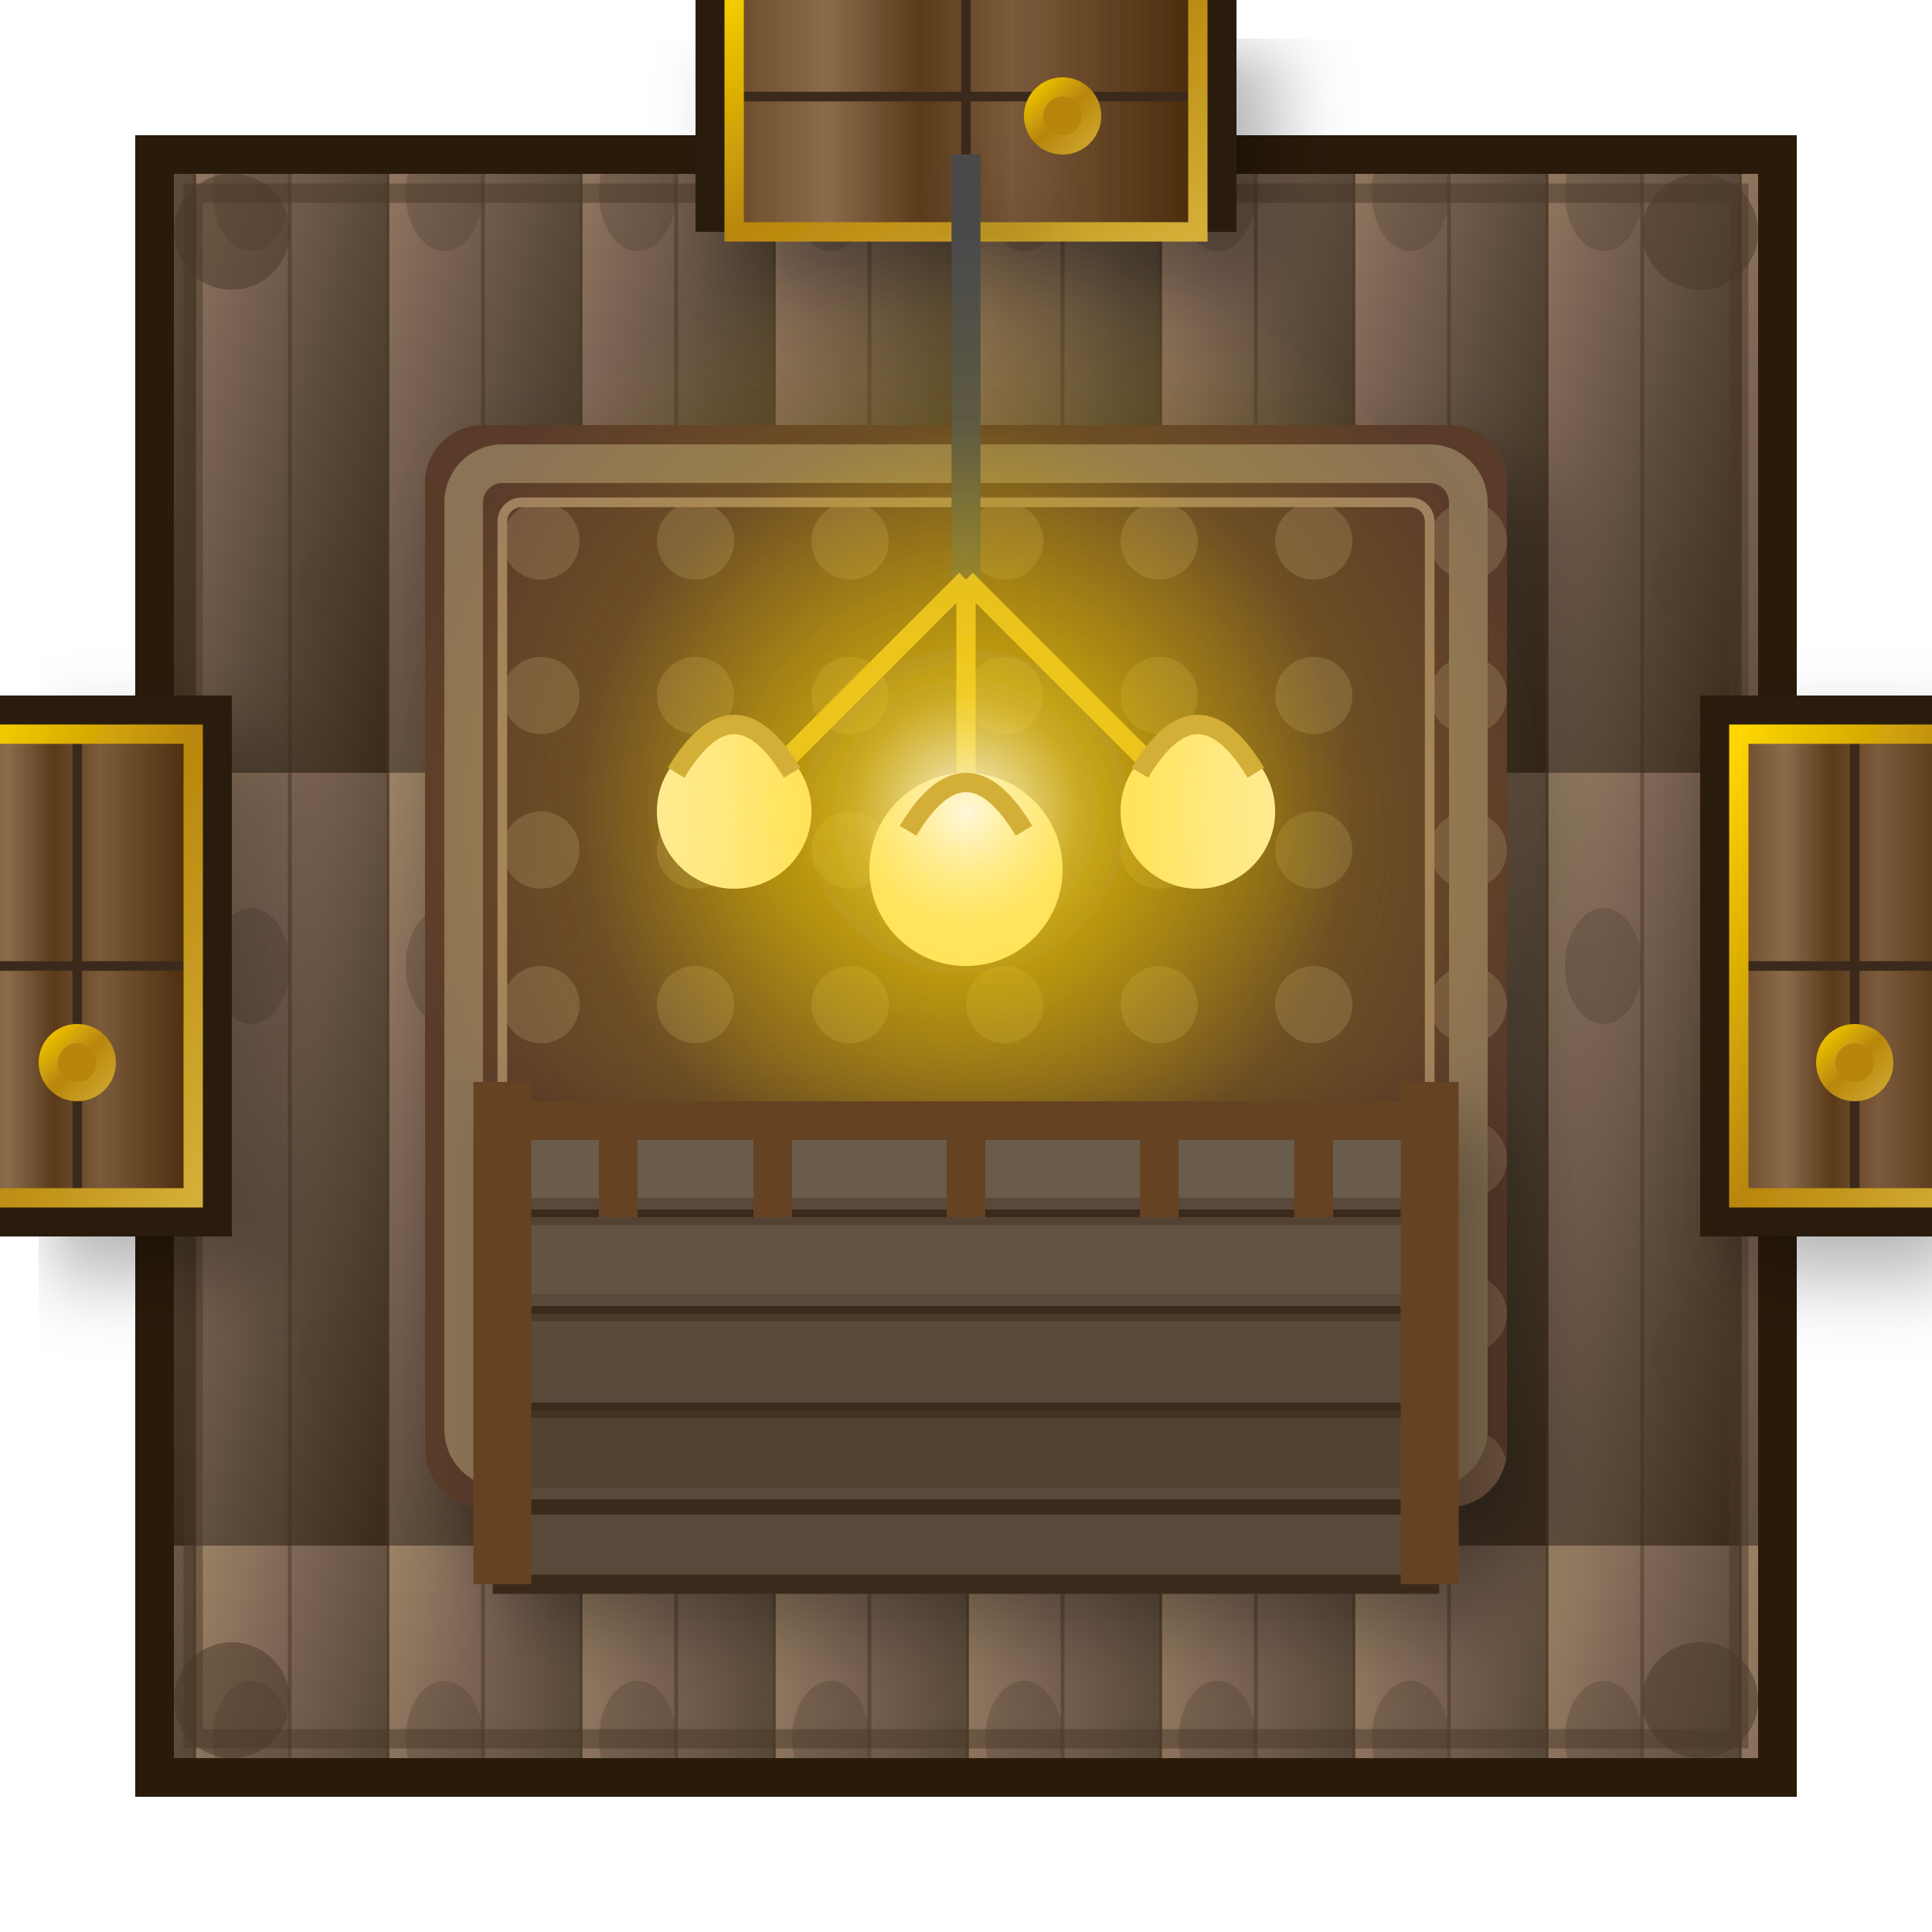
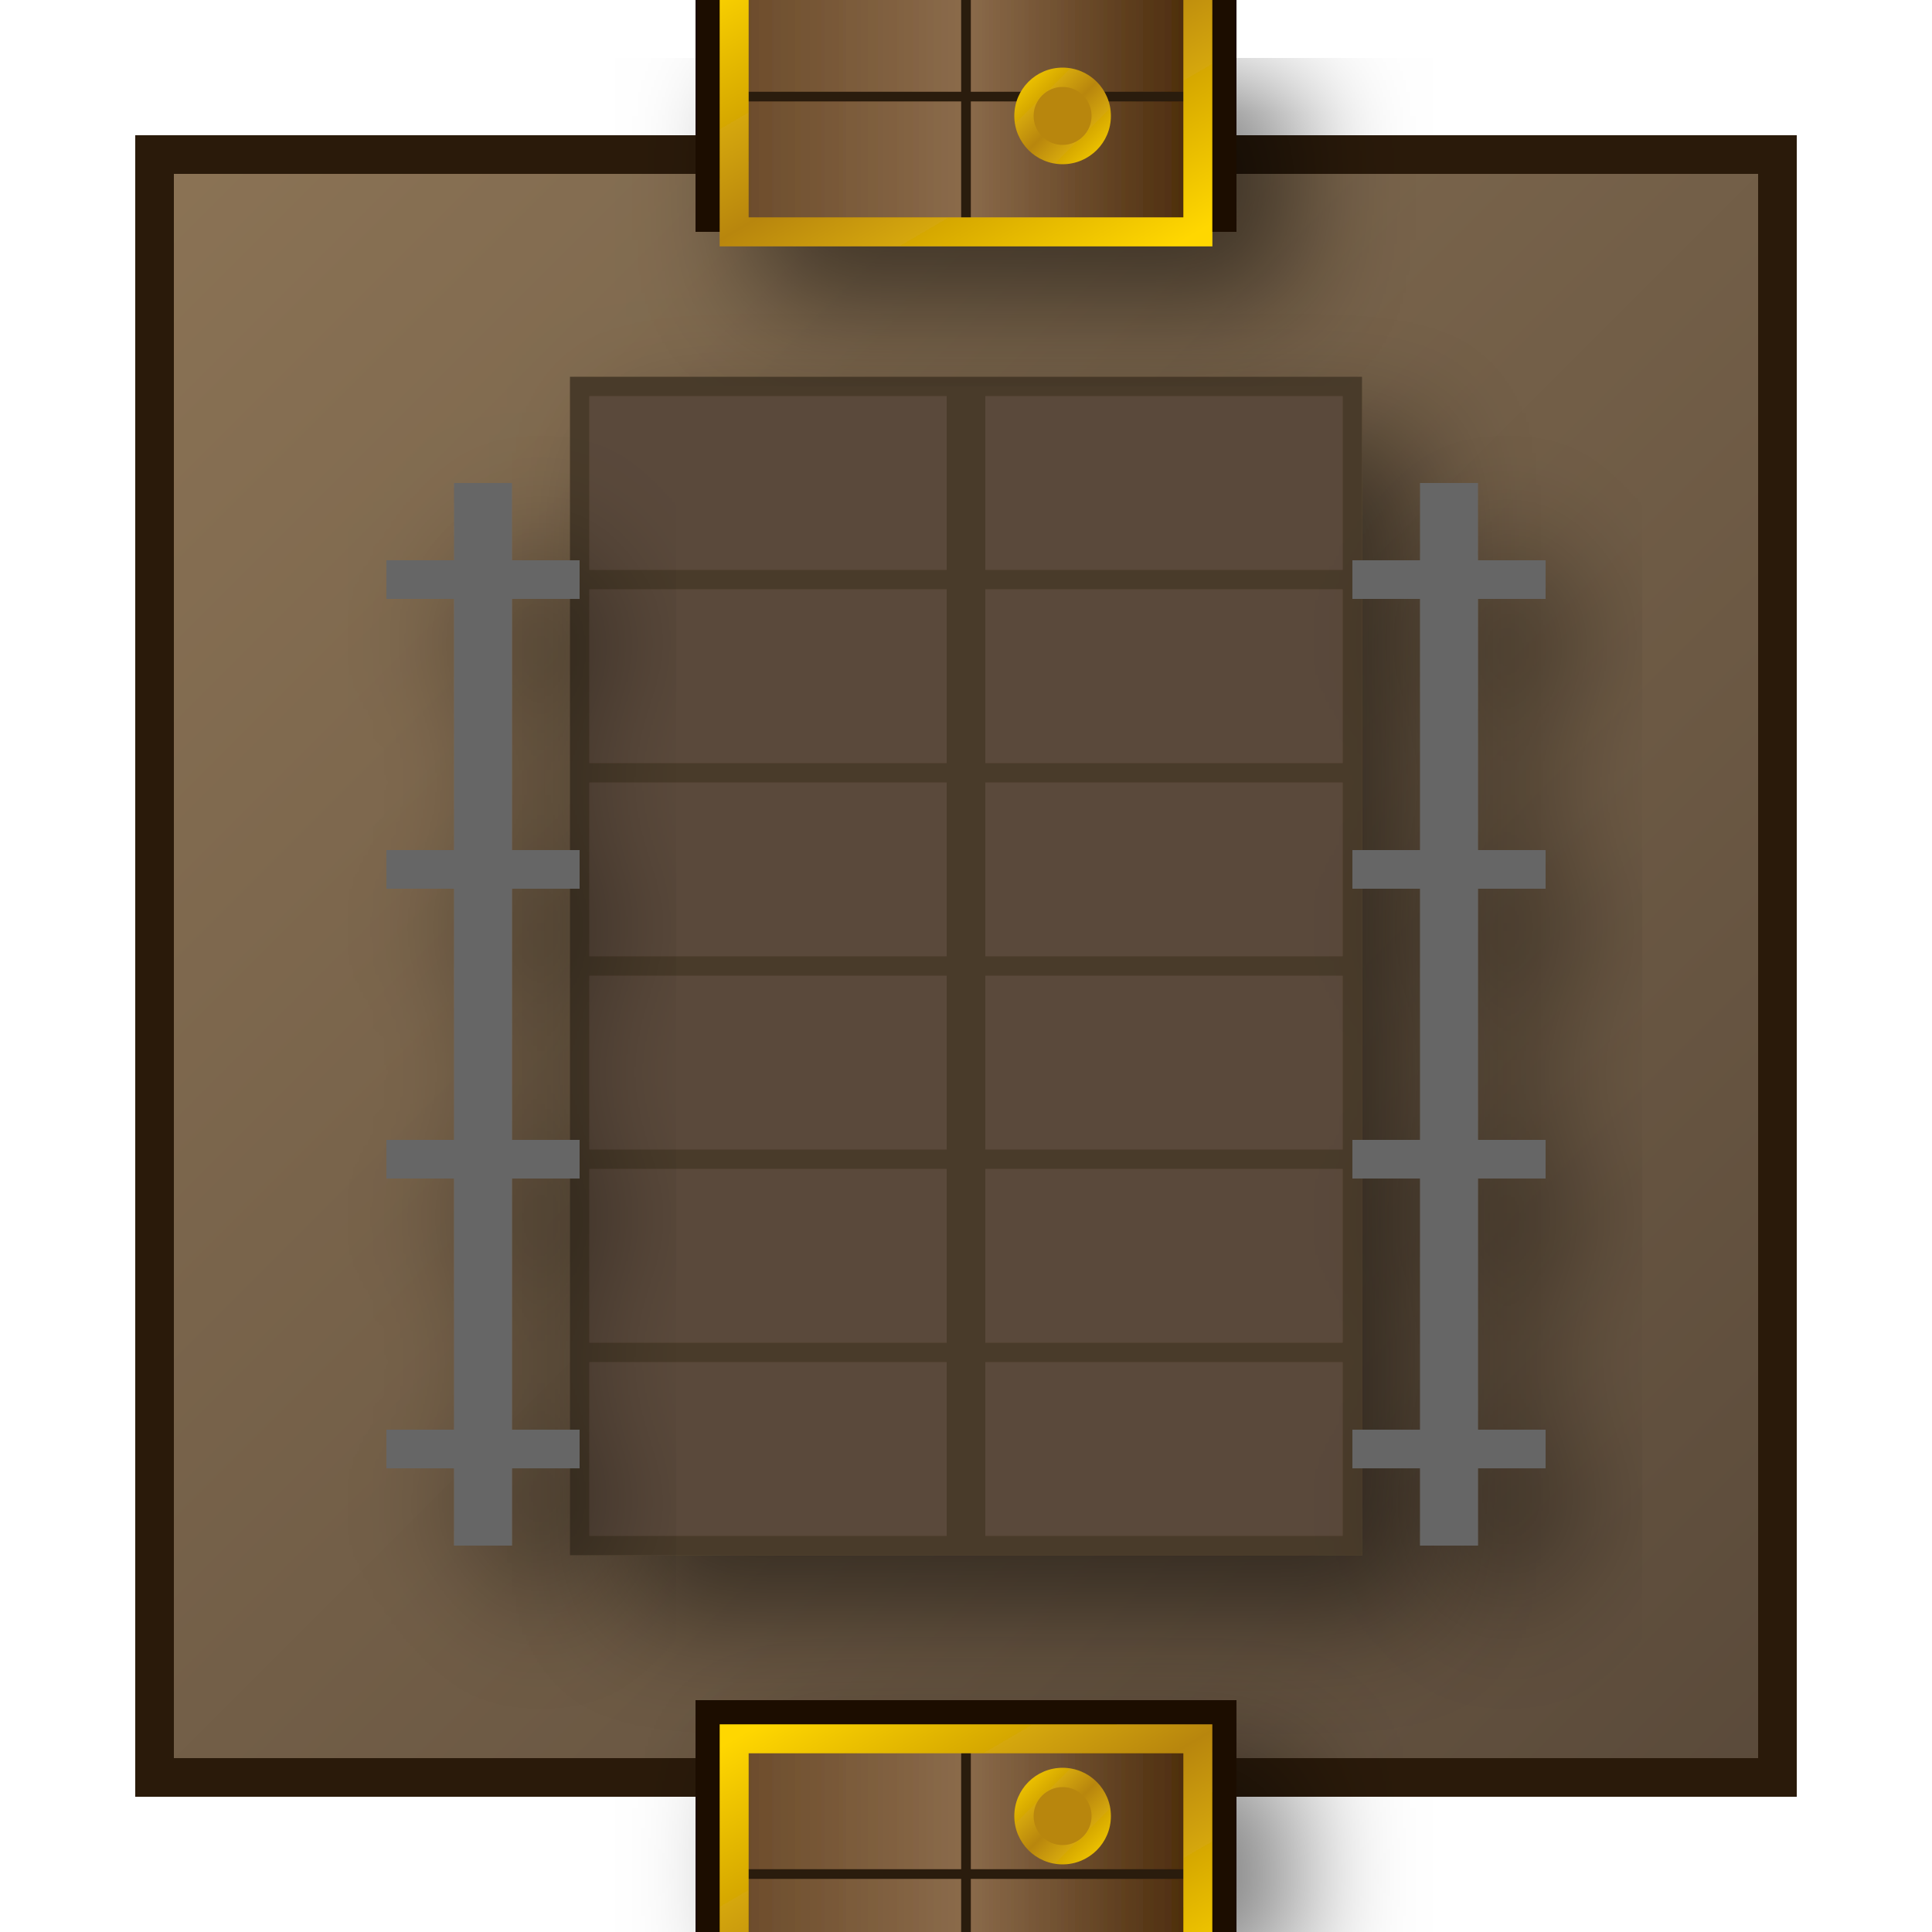
<svg xmlns="http://www.w3.org/2000/svg" viewBox="0 0 100 100" width="400" height="400">
  <defs>
    <linearGradient id="floorGrad" x1="0%" y1="0%" x2="100%" y2="100%">
-       <stop offset="0%" style="stop-color:#9B8365" />
-       <stop offset="30%" style="stop-color:#7B6354" />
-       <stop offset="60%" style="stop-color:#5A4A3A" />
-       <stop offset="100%" style="stop-color:#3A2A1A" />
+       <stop offset="0%" style="stop-color:#8B7355" />
+       <stop offset="100%" style="stop-color:#5A4A3A" />
    </linearGradient>
-     <pattern id="woodPattern" x="0" y="0" width="10" height="40" patternUnits="userSpaceOnUse">
-       <rect width="10" height="40" fill="url(#floorGrad)" />
-       <line x1="0" y1="0" x2="0" y2="40" stroke="#2A1A0A" stroke-width="0.3" opacity="0.6" />
-       <line x1="5" y1="0" x2="5" y2="40" stroke="#3A2A1A" stroke-width="0.2" opacity="0.4" />
-       <ellipse cx="3" cy="10" rx="2" ry="3" fill="#4A3A2A" opacity="0.3" />
-       <ellipse cx="7" cy="30" rx="1.5" ry="2" fill="#4A3A2A" opacity="0.2" />
-     </pattern>
    <linearGradient id="doorWood" x1="0%" y1="0%" x2="100%" y2="0%">
      <stop offset="0%" style="stop-color:#6B4B2A" />
-       <stop offset="20%" style="stop-color:#8B6B4B" />
-       <stop offset="40%" style="stop-color:#5A3A1A" />
-       <stop offset="60%" style="stop-color:#7B5B3B" />
+       <stop offset="50%" style="stop-color:#8B6B4B" />
      <stop offset="100%" style="stop-color:#4A2A0A" />
    </linearGradient>
    <linearGradient id="goldTrim" x1="0%" y1="0%" x2="100%" y2="100%">
      <stop offset="0%" style="stop-color:#FFD700" />
      <stop offset="50%" style="stop-color:#B8860B" />
-       <stop offset="100%" style="stop-color:#D4AF37" />
+       <stop offset="100%" style="stop-color:#FFD700" />
    </linearGradient>
-     <radialGradient id="lampGlow" cx="50%" cy="50%" r="50%">
-       <stop offset="0%" style="stop-color:#FFF8DC;stop-opacity:0.9" />
-       <stop offset="30%" style="stop-color:#FFD700;stop-opacity:0.5" />
-       <stop offset="70%" style="stop-color:#FFD700;stop-opacity:0.2" />
-       <stop offset="100%" style="stop-color:#FFD700;stop-opacity:0" />
-     </radialGradient>
-     <pattern id="carpetPattern" x="0" y="0" width="8" height="8" patternUnits="userSpaceOnUse">
-       <rect width="8" height="8" fill="#5A3A2A" />
-       <circle cx="4" cy="4" r="2" fill="#8B7355" opacity="0.5" />
-     </pattern>
    <filter id="softShadow" x="-50%" y="-50%" width="200%" height="200%">
-       <feGaussianBlur in="SourceAlpha" stdDeviation="2" />
-       <feOffset dx="2" dy="2" result="offsetblur" />
+       <feGaussianBlur in="SourceAlpha" stdDeviation="3" />
+       <feOffset dx="3" dy="3" result="offsetblur" />
      <feComponentTransfer>
-         <feFuncA type="linear" slope="0.3" />
+         <feFuncA type="linear" slope="0.5" />
      </feComponentTransfer>
      <feMerge>
        <feMergeNode />
        <feMergeNode in="SourceGraphic" />
      </feMerge>
    </filter>
-     <filter id="innerGlow">
-       <feGaussianBlur in="SourceAlpha" stdDeviation="3" result="blur" />
-       <feComposite in="blur" in2="SourceAlpha" operator="arithmetic" k2="-1" k3="1" result="shadowDiff" />
-       <feFlood flood-color="#FFD700" flood-opacity="0.3" />
-       <feComposite in2="shadowDiff" operator="in" />
-       <feComposite in2="SourceGraphic" operator="over" />
-     </filter>
  </defs>
-   <rect x="8" y="8" width="84" height="84" fill="url(#woodPattern)" stroke="#2A1A0A" stroke-width="2" />
-   <rect x="10" y="10" width="80" height="80" fill="none" stroke="#4A3728" stroke-width="1" opacity="0.5" />
+   <rect x="8" y="8" width="84" height="84" fill="url(#floorGrad)" stroke="#2A1A0A" stroke-width="2" />
  <g filter="url(#softShadow)">
-     <rect x="36" y="-4" width="28" height="16" fill="#2A1A0A" />
-     <rect x="38" y="-2" width="24" height="14" fill="url(#doorWood)" />
-     <line x1="50" y1="-2" x2="50" y2="12" stroke="#3A2A1A" stroke-width="0.5" />
-     <line x1="38" y1="5" x2="62" y2="5" stroke="#3A2A1A" stroke-width="0.5" />
-     <rect x="38" y="-2" width="24" height="14" fill="none" stroke="url(#goldTrim)" stroke-width="1" />
-     <circle cx="55" cy="6" r="2" fill="url(#goldTrim)" />
-     <circle cx="55" cy="6" r="1" fill="#B8860B" />
+     <rect x="30" y="20" width="40" height="60" fill="#5A4A3A" stroke="#4A3A2A" stroke-width="1" />
+     <line x1="30" y1="30" x2="70" y2="30" stroke="#4A3A2A" stroke-width="1" />
+     <line x1="30" y1="40" x2="70" y2="40" stroke="#4A3A2A" stroke-width="1" />
+     <line x1="30" y1="50" x2="70" y2="50" stroke="#4A3A2A" stroke-width="1" />
+     <line x1="30" y1="60" x2="70" y2="60" stroke="#4A3A2A" stroke-width="1" />
+     <line x1="30" y1="70" x2="70" y2="70" stroke="#4A3A2A" stroke-width="1" />
+     <line x1="50" y1="20" x2="50" y2="80" stroke="#4A3A2A" stroke-width="2" />
  </g>
  <g filter="url(#softShadow)">
-     <rect x="88" y="36" width="16" height="28" fill="#2A1A0A" />
-     <rect x="90" y="38" width="12" height="24" fill="url(#doorWood)" />
-     <line x1="90" y1="50" x2="102" y2="50" stroke="#3A2A1A" stroke-width="0.5" />
-     <line x1="96" y1="38" x2="96" y2="62" stroke="#3A2A1A" stroke-width="0.5" />
-     <rect x="90" y="38" width="12" height="24" fill="none" stroke="url(#goldTrim)" stroke-width="1" />
-     <circle cx="96" cy="55" r="2" fill="url(#goldTrim)" />
-     <circle cx="96" cy="55" r="1" fill="#B8860B" />
+     <line x1="25" y1="25" x2="25" y2="80" stroke="#666" stroke-width="3" />
+     <line x1="20" y1="30" x2="30" y2="30" stroke="#666" stroke-width="2" />
+     <line x1="20" y1="45" x2="30" y2="45" stroke="#666" stroke-width="2" />
+     <line x1="20" y1="60" x2="30" y2="60" stroke="#666" stroke-width="2" />
+     <line x1="20" y1="75" x2="30" y2="75" stroke="#666" stroke-width="2" />
  </g>
  <g filter="url(#softShadow)">
-     <rect x="-4" y="36" width="16" height="28" fill="#2A1A0A" />
-     <rect x="-2" y="38" width="12" height="24" fill="url(#doorWood)" />
-     <line x1="-2" y1="50" x2="10" y2="50" stroke="#3A2A1A" stroke-width="0.5" />
-     <line x1="4" y1="38" x2="4" y2="62" stroke="#3A2A1A" stroke-width="0.5" />
-     <rect x="-2" y="38" width="12" height="24" fill="none" stroke="url(#goldTrim)" stroke-width="1" />
-     <circle cx="4" cy="55" r="2" fill="url(#goldTrim)" />
-     <circle cx="4" cy="55" r="1" fill="#B8860B" />
+     <line x1="75" y1="25" x2="75" y2="80" stroke="#666" stroke-width="3" />
+     <line x1="70" y1="30" x2="80" y2="30" stroke="#666" stroke-width="2" />
+     <line x1="70" y1="45" x2="80" y2="45" stroke="#666" stroke-width="2" />
+     <line x1="70" y1="60" x2="80" y2="60" stroke="#666" stroke-width="2" />
+     <line x1="70" y1="75" x2="80" y2="75" stroke="#666" stroke-width="2" />
  </g>
  <g filter="url(#softShadow)">
-     <rect x="22" y="22" width="56" height="56" fill="url(#carpetPattern)" rx="3" />
-     <rect x="24" y="24" width="52" height="52" fill="none" stroke="#8B7355" stroke-width="2" rx="2" />
-     <rect x="26" y="26" width="48" height="48" fill="none" stroke="#A08060" stroke-width="0.5" rx="1" />
+     <rect x="36" y="-4" width="28" height="16" fill="#1A0A00" />
+     <rect x="38" y="-2" width="24" height="14" fill="url(#doorWood)" />
+     <line x1="50" y1="-2" x2="50" y2="12" stroke="#2A1A0A" stroke-width="0.5" />
+     <line x1="38" y1="5" x2="62" y2="5" stroke="#2A1A0A" stroke-width="0.5" />
+     <rect x="38" y="-2" width="24" height="14" fill="none" stroke="url(#goldTrim)" stroke-width="1.5" />
+     <circle cx="55" cy="6" r="2.5" fill="url(#goldTrim)" />
+     <circle cx="55" cy="6" r="1.5" fill="#B8860B" />
  </g>
  <g filter="url(#softShadow)">
-     <line x1="50" y1="8" x2="50" y2="30" stroke="#4A4A4A" stroke-width="1.5" />
-     <line x1="50" y1="30" x2="38" y2="42" stroke="#D4AF37" stroke-width="1" />
-     <line x1="50" y1="30" x2="62" y2="42" stroke="#D4AF37" stroke-width="1" />
-     <line x1="50" y1="30" x2="50" y2="45" stroke="#D4AF37" stroke-width="1" />
-     <circle cx="38" cy="42" r="4" fill="#FFF8DC" filter="url(#innerGlow)" />
-     <circle cx="62" cy="42" r="4" fill="#FFF8DC" filter="url(#innerGlow)" />
-     <circle cx="50" cy="45" r="5" fill="#FFF8DC" filter="url(#innerGlow)" />
-     <circle cx="50" cy="42" r="20" fill="url(#lampGlow)" />
-     <circle cx="50" cy="42" r="30" fill="url(#lampGlow)" opacity="0.5" />
-     <path d="M35,40 Q38,35 41,40" fill="none" stroke="#D4AF37" stroke-width="1" />
-     <path d="M59,40 Q62,35 65,40" fill="none" stroke="#D4AF37" stroke-width="1" />
-     <path d="M47,43 Q50,38 53,43" fill="none" stroke="#D4AF37" stroke-width="1" />
+     <rect x="36" y="88" width="28" height="16" fill="#1A0A00" />
+     <rect x="38" y="90" width="24" height="14" fill="url(#doorWood)" />
+     <line x1="50" y1="90" x2="50" y2="104" stroke="#2A1A0A" stroke-width="0.5" />
+     <line x1="38" y1="97" x2="62" y2="97" stroke="#2A1A0A" stroke-width="0.5" />
+     <rect x="38" y="90" width="24" height="14" fill="none" stroke="url(#goldTrim)" stroke-width="1.5" />
+     <circle cx="55" cy="94" r="2.5" fill="url(#goldTrim)" />
+     <circle cx="55" cy="94" r="1.5" fill="#B8860B" />
  </g>
-   <g filter="url(#softShadow)">
-     <rect x="26" y="58" width="48" height="24" fill="#5A4A3A" stroke="#3A2A1A" stroke-width="1" />
-     <line x1="26" y1="63" x2="74" y2="63" stroke="#3A2A1A" stroke-width="0.8" />
-     <line x1="26" y1="68" x2="74" y2="68" stroke="#3A2A1A" stroke-width="0.8" />
-     <line x1="26" y1="73" x2="74" y2="73" stroke="#3A2A1A" stroke-width="0.8" />
-     <line x1="26" y1="78" x2="74" y2="78" stroke="#3A2A1A" stroke-width="0.8" />
-     <rect x="26" y="58" width="48" height="4" fill="#7B6B5B" opacity="0.5" />
-     <rect x="26" y="63" width="48" height="4" fill="#6B5B4B" opacity="0.5" />
-     <rect x="26" y="68" width="48" height="4" fill="#5B4B3B" opacity="0.5" />
-     <rect x="26" y="73" width="48" height="4" fill="#4B3B2B" opacity="0.5" />
-     <line x1="26" y1="56" x2="26" y2="82" stroke="#654321" stroke-width="3" />
-     <line x1="74" y1="56" x2="74" y2="82" stroke="#654321" stroke-width="3" />
-     <line x1="26" y1="58" x2="74" y2="58" stroke="#654321" stroke-width="2" />
-     <line x1="32" y1="58" x2="32" y2="63" stroke="#654321" stroke-width="2" />
-     <line x1="40" y1="58" x2="40" y2="63" stroke="#654321" stroke-width="2" />
-     <line x1="50" y1="58" x2="50" y2="63" stroke="#654321" stroke-width="2" />
-     <line x1="60" y1="58" x2="60" y2="63" stroke="#654321" stroke-width="2" />
-     <line x1="68" y1="58" x2="68" y2="63" stroke="#654321" stroke-width="2" />
-   </g>
-   <circle cx="12" cy="12" r="3" fill="#4A3728" opacity="0.5" />
-   <circle cx="88" cy="12" r="3" fill="#4A3728" opacity="0.5" />
-   <circle cx="12" cy="88" r="3" fill="#4A3728" opacity="0.5" />
-   <circle cx="88" cy="88" r="3" fill="#4A3728" opacity="0.5" />
</svg>
